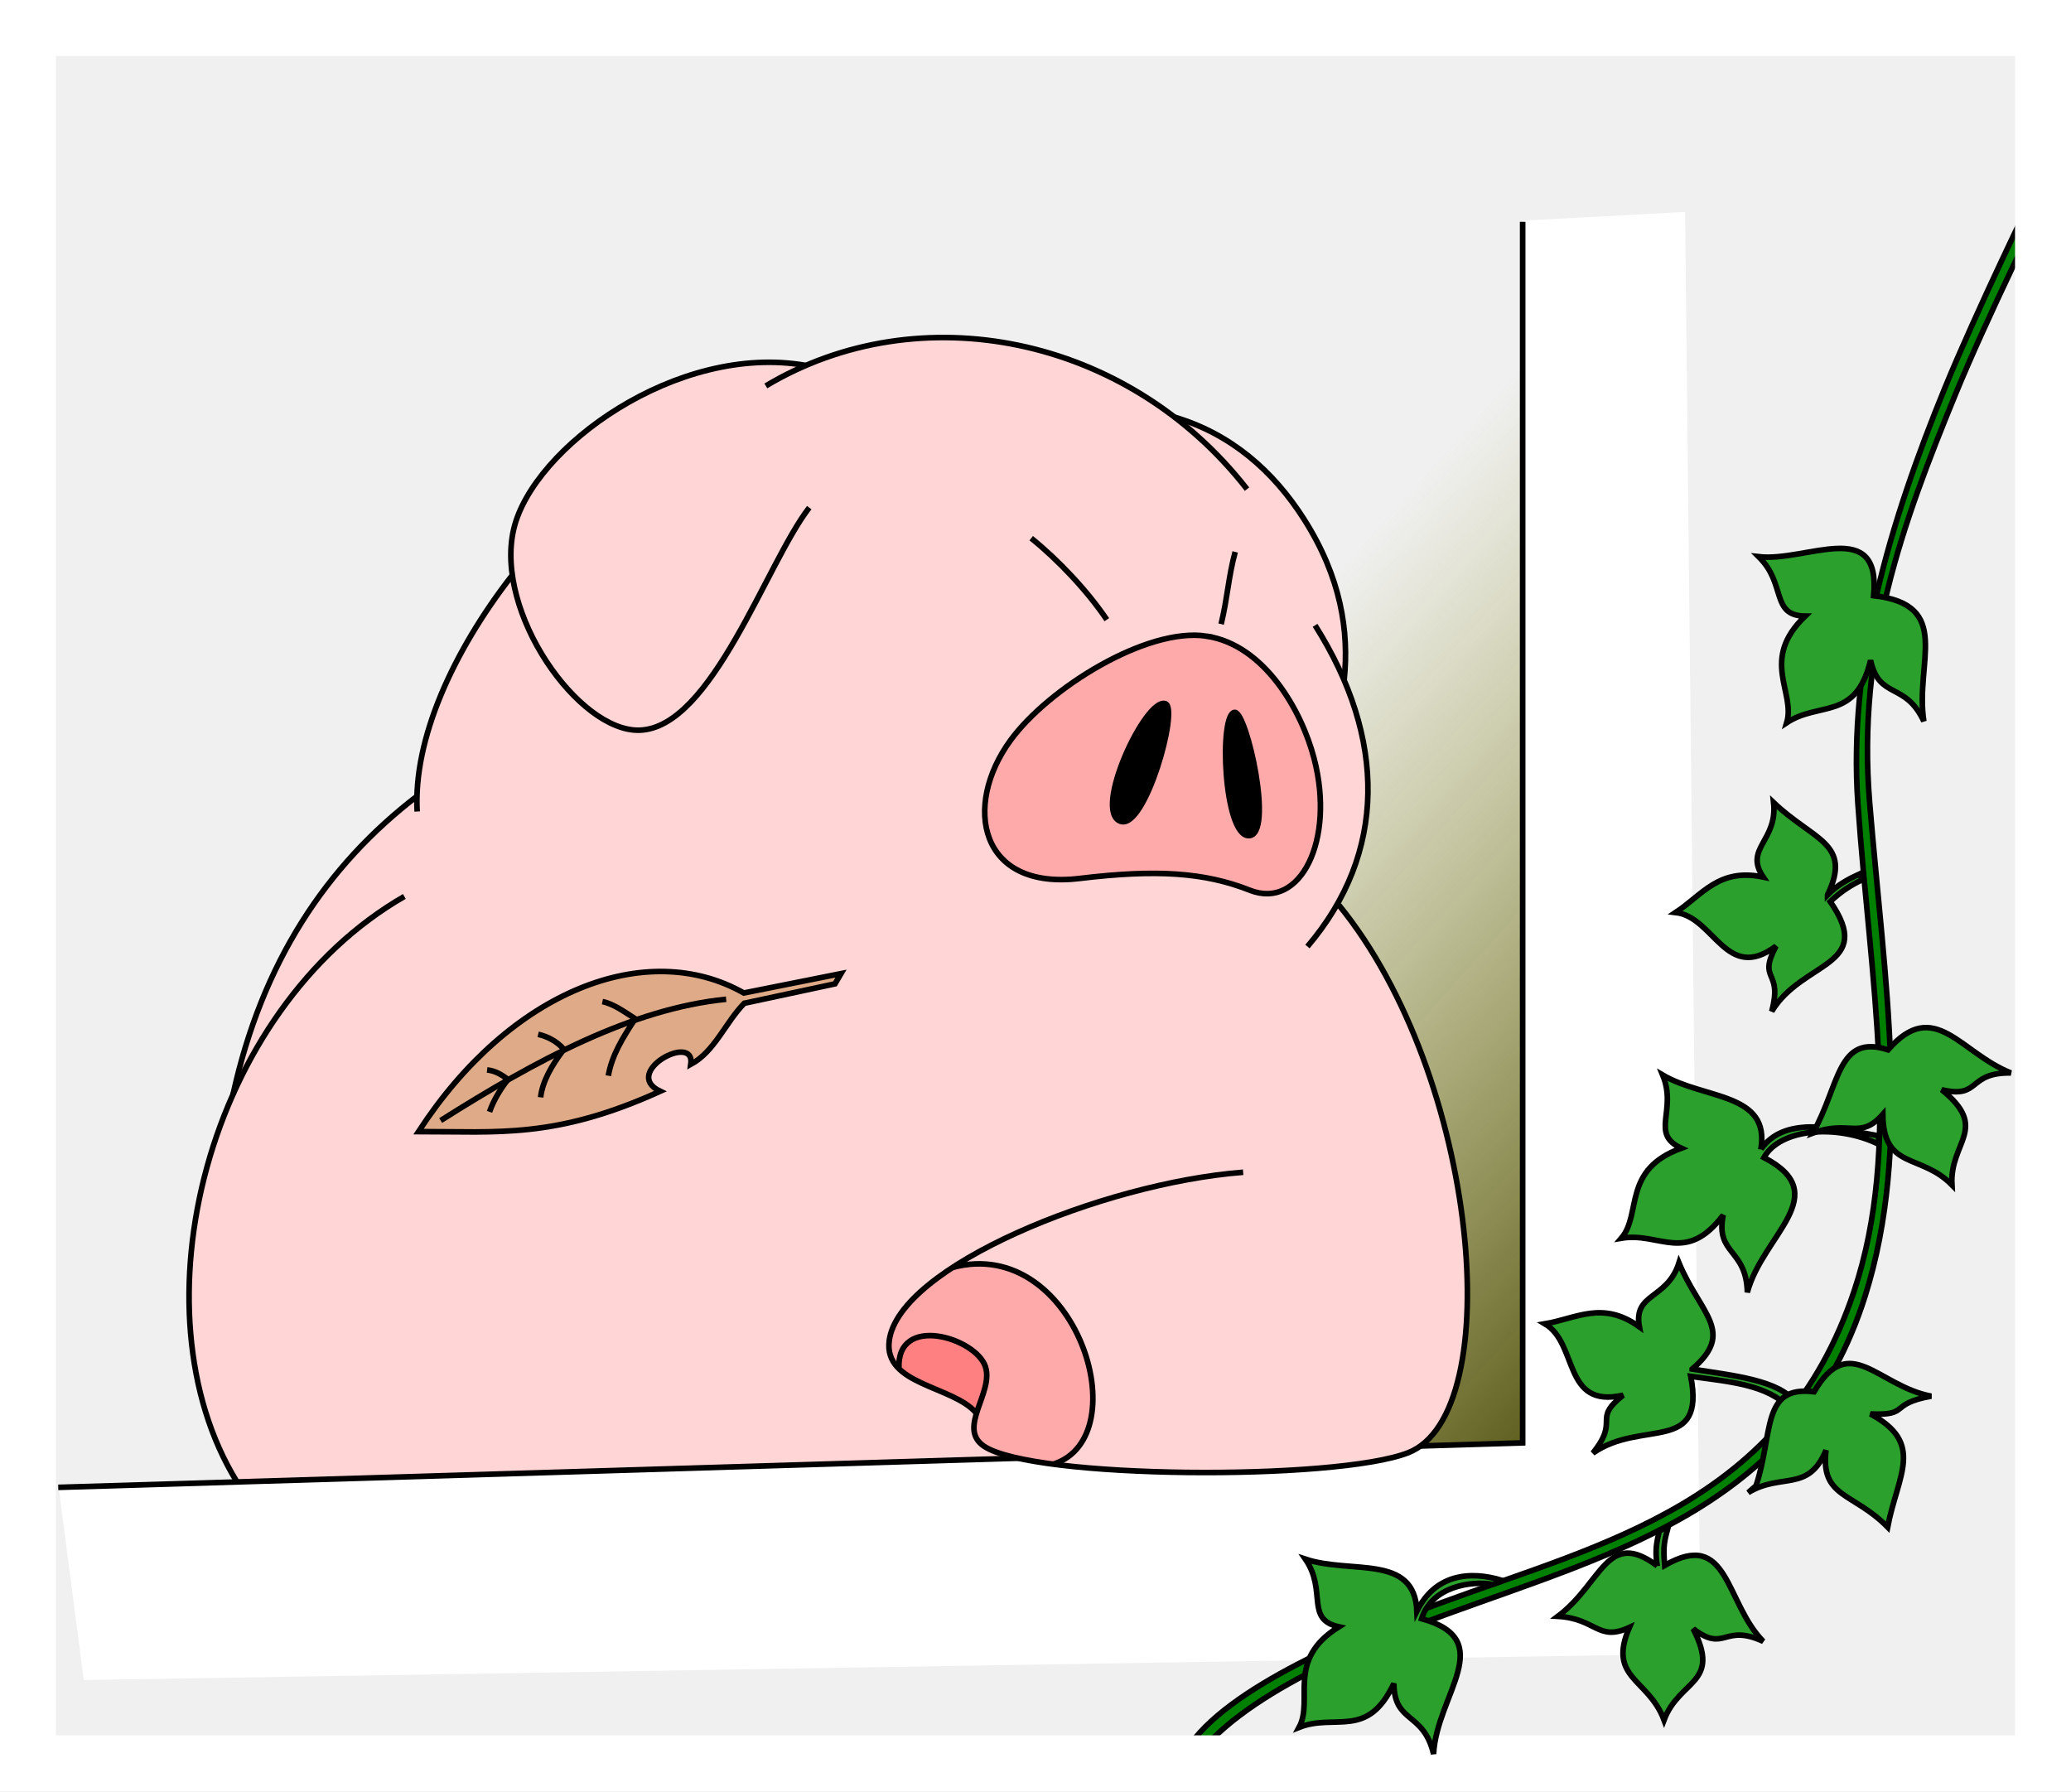
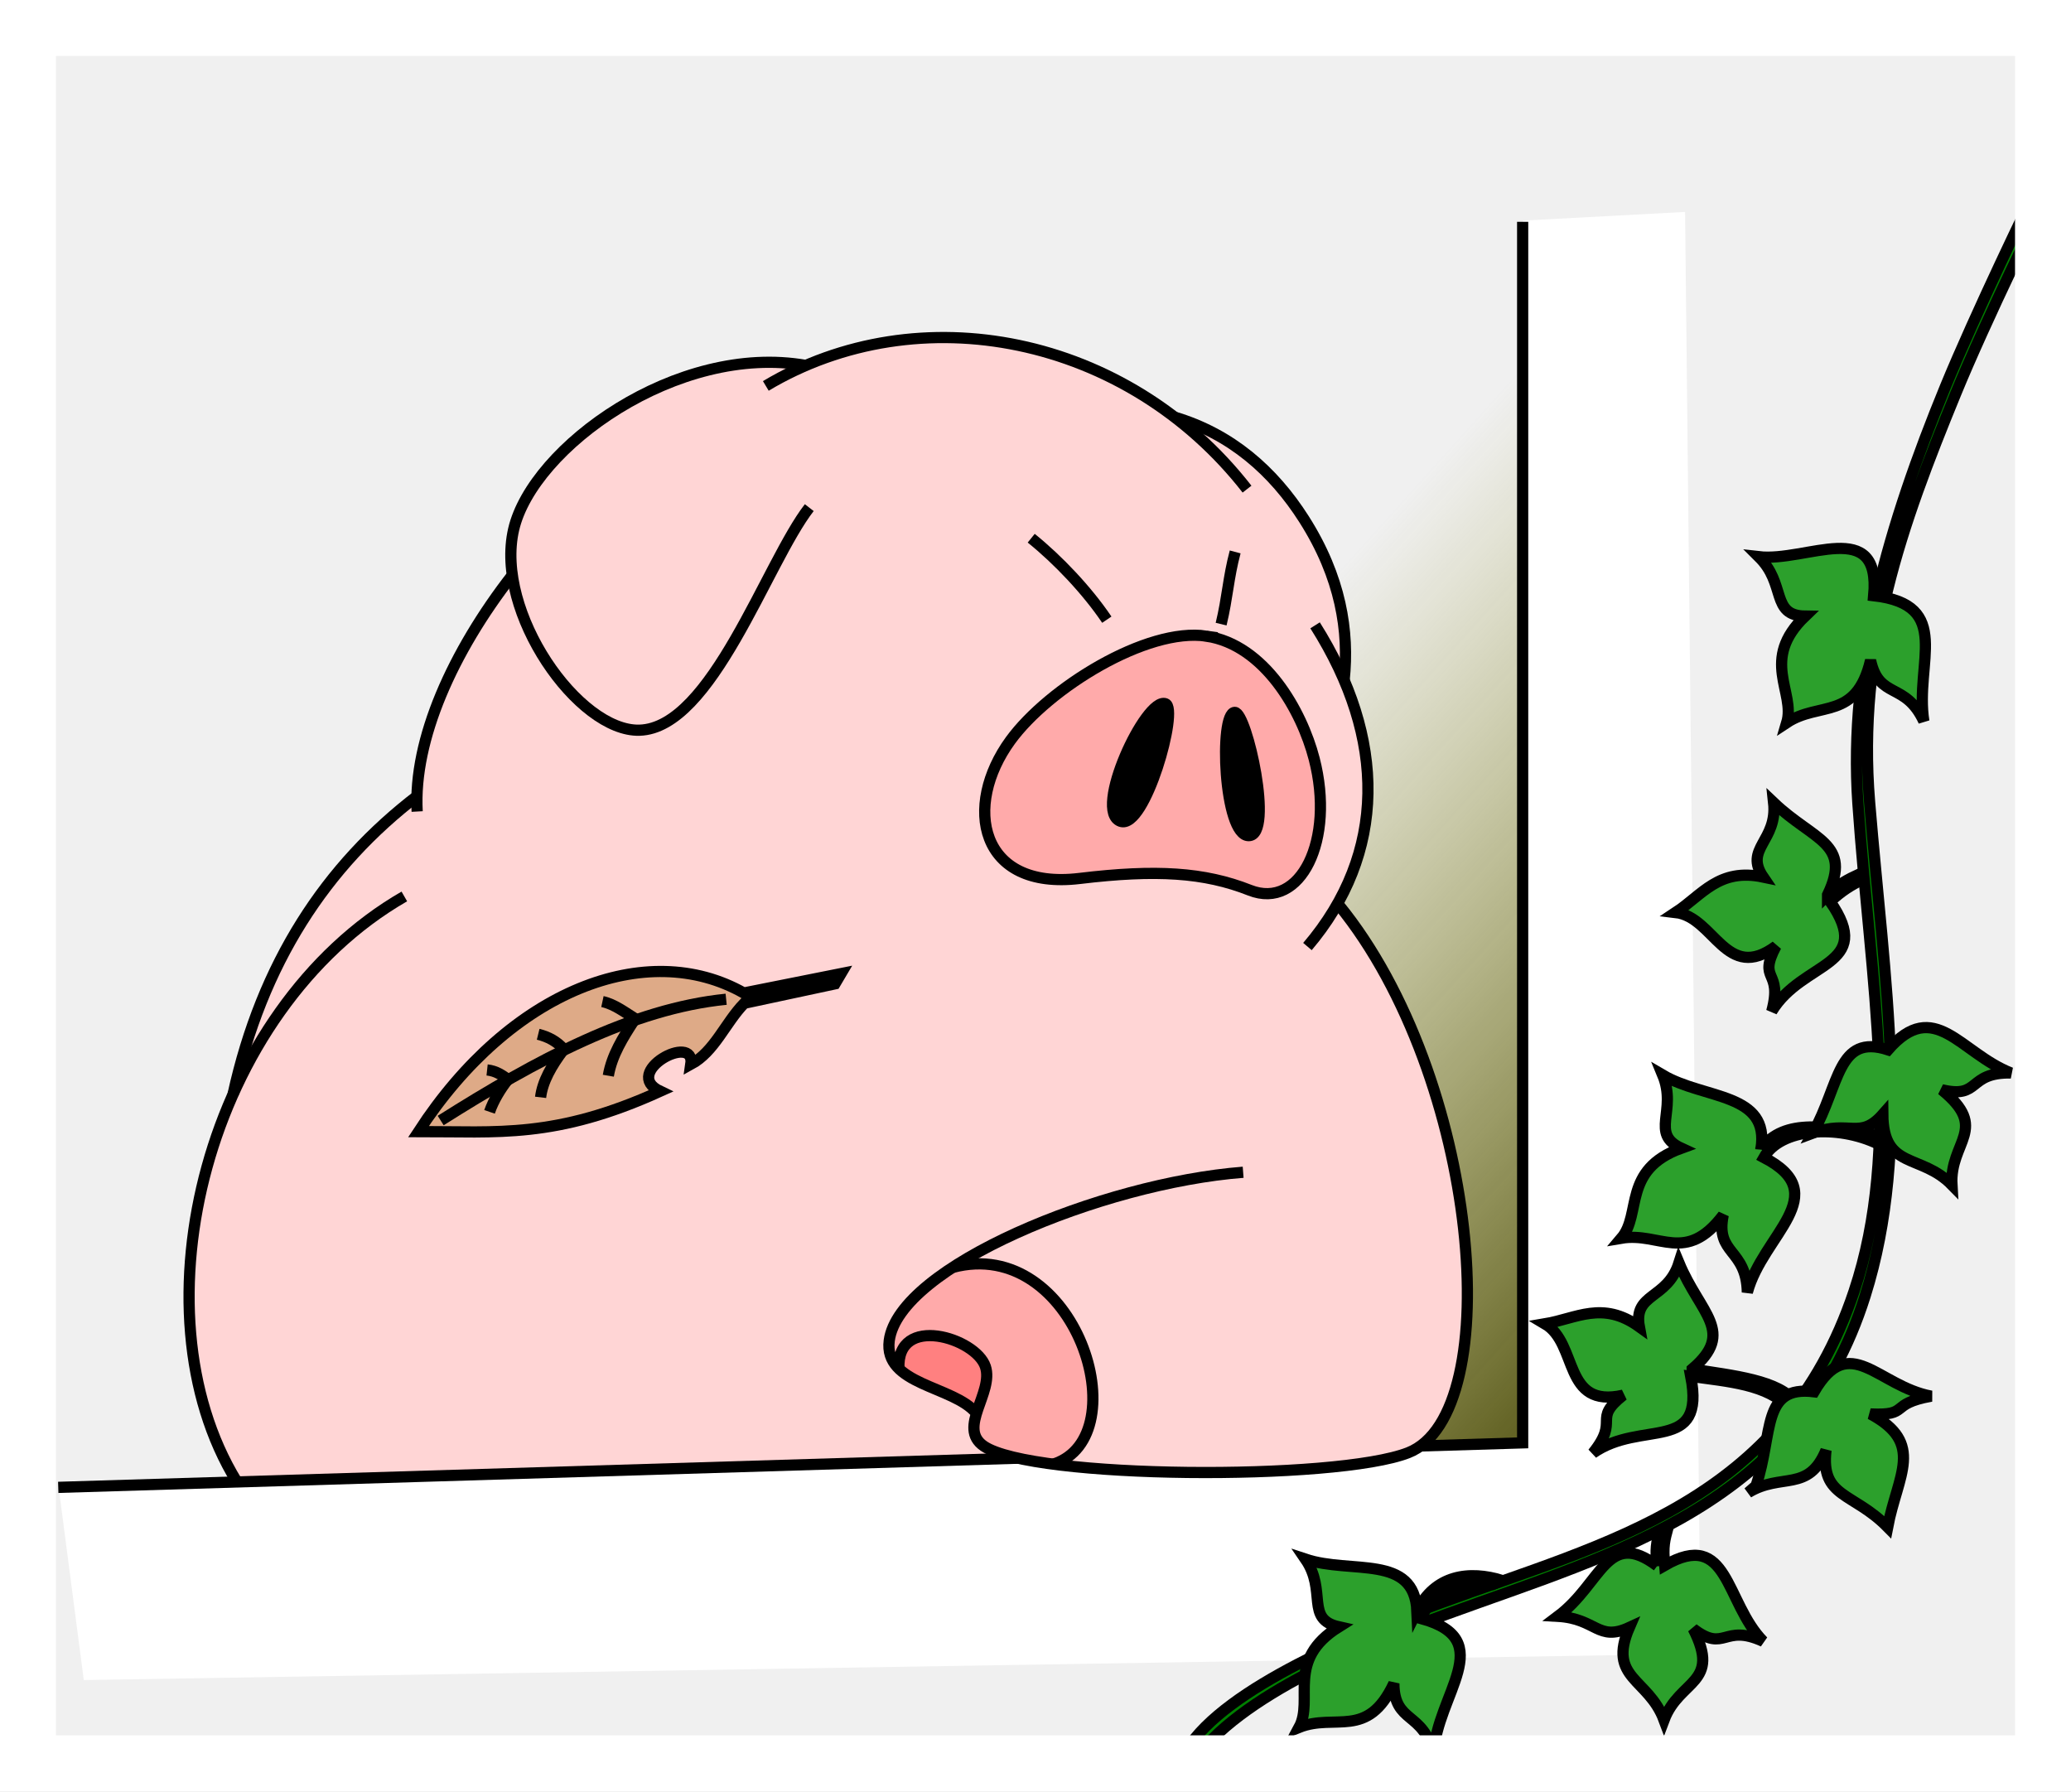
<svg xmlns="http://www.w3.org/2000/svg" xmlns:xlink="http://www.w3.org/1999/xlink" width="370" height="320" id="svg2" version="1.1" enable-background="new">
  <defs id="defs4">
    <linearGradient id="linearGradient7002">
      <stop style="stop-color:#404000;stop-opacity:1;" offset="0" id="stop7004" />
      <stop style="stop-color:#808000;stop-opacity:0;" offset="1" id="stop7006" />
    </linearGradient>
    <linearGradient xlink:href="#linearGradient7002" id="linearGradient7008" x1="285.215" y1="273.95" x2="174.135" y2="173.992" gradientUnits="userSpaceOnUse" />
  </defs>
  <g id="layer2" style="display:none">
    <path style="fill:none;stroke:#0000ff;stroke-width:1px;stroke-linecap:butt;stroke-linejoin:miter;stroke-opacity:1" d="M 10,310 360,10" id="path3025" />
    <path style="fill:none;stroke:#0000ff;stroke-width:1px;stroke-linecap:butt;stroke-linejoin:miter;stroke-opacity:1" d="M 10,10 360,310" id="path3027" />
    <path style="fill:none;stroke:#ff0000;stroke-width:1px;stroke-linecap:butt;stroke-linejoin:miter;stroke-opacity:1;display:inline" d="m 10,0 0,320" id="path3006" />
    <path style="fill:none;stroke:#ff0000;stroke-width:1px;stroke-linecap:butt;stroke-linejoin:miter;stroke-opacity:1;display:inline" d="m 360,0 0,320" id="path3010" />
    <path style="fill:none;stroke:#ff0000;stroke-width:1px;stroke-linecap:butt;stroke-linejoin:miter;stroke-opacity:1;display:inline" d="M 0,10 370,10" id="path3016" />
    <path transform="translate(84.7158,27.7117)" style="fill:none;stroke:#ff0000;stroke-width:1px;stroke-linecap:butt;stroke-linejoin:miter;stroke-opacity:1;display:inline" d="m -84.716,282.288 370,0" id="path3018" />
  </g>
-   <g id="layer1">
+   <g id="layer1" style="display:inline">
    <path style="fill:url(#linearGradient7008);fill-opacity:1;stroke:none" d="M 291.157,47.66 32.681,70.437 26.739,286.329 287.195,276.426 z" id="path6232" />
    <path style="fill:none;stroke:none" d="M 347.605,48.65 97.052,312.077 359.489,314.058 z" id="path7128" />
  </g>
  <g style="display:inline" id="g3163" transform="translate(84.7158,27.7117)">
    <path id="path5925-4-2" d="m -10.199,114.569 c -17.399,12.777 -32.05,39.885 -32.897,53.258 -7.358,14.731 -12.965,43.006 0.807,69.186 l 202.305,-2.213 -12.115,-97.415 z" style="fill:#ffd5d5;stroke:none;display:inline" />
-     <path id="path5923" d="m -12.478,132.43 c -35.197,20.26 -48.834,73.757 -29.935,104.534" style="fill:none;stroke:#000000;stroke-width:1;stroke-linecap:butt;stroke-linejoin:miter;stroke-opacity:1;display:inline" />
-     <path id="path5925-4" d="m 41.628,195.529 c 5.175,-23.499 16.582,-40.869 33.097,-53.469" style="fill:none;stroke:#000000;stroke-width:1;stroke-linecap:butt;stroke-linejoin:miter;stroke-opacity:1;display:inline" transform="translate(-84.7158,-27.7117)" />
+     <path id="path5923" d="m -12.478,132.43 c -35.197,20.26 -48.834,73.757 -29.935,104.534" style="fill:none;stroke:#000000;stroke-width:2;stroke-linecap:butt;stroke-linejoin:miter;stroke-opacity:1;display:inline" />
+     <path id="path5925-4" d="m 41.628,195.529 c 5.175,-23.499 16.582,-40.869 33.097,-53.469" style="fill:none;stroke:#000000;stroke-width:2;stroke-linecap:butt;stroke-linejoin:miter;stroke-opacity:1;display:inline" transform="translate(-84.7158,-27.7117)" />
  </g>
  <g id="layer14" style="display:inline">
    <path id="path6496-4" d="m 272.079,39.413 0,218.132 -261.627,7.95 4.516,34.631 288.863,-4.696 -2.779,-257.566 z" style="fill:#ffffff;stroke:none;display:inline" />
-     <path transform="translate(84.7158,27.7117)" id="path6496" d="m 187.318,11.91 0,218.132 -261.627,7.95" style="fill:none;stroke:#000000;stroke-width:1;stroke-linecap:butt;stroke-linejoin:miter;stroke-opacity:1;display:inline" />
+     <path transform="translate(84.7158,27.7117)" id="path6496" d="m 187.318,11.91 0,218.132 -261.627,7.95" style="fill:none;stroke:#000000;stroke-width:2;stroke-linecap:butt;stroke-linejoin:miter;stroke-opacity:1;display:inline" />
  </g>
  <g id="layer12" style="display:inline">
    <path id="path5919-0" d="m 239.14,161.621 c 22.708,28.126 31.683,88.265 12.476,97.897 -11.626,5.83 -68.462,3.238 -75.844,-1.18 -1.197,-0.717 -1.99,-4.312 -1.318,-5.939 -4.7,-3.443 -15.205,-5.329 -15.623,-12.957 -0.6,-10.933 37.998,-28.116 63.228,-30.069 l 3.017,-45.276 z" style="fill:#ffd5d5;stroke:none;display:inline" />
    <path id="path5919-0-8" d="m 158.871,239.433 c -0.935,7.615 11.699,9.229 15.586,12.922 0,0 -1.027,4.675 1.308,5.99 3.305,1.861 6.934,2.607 12.434,3.241 15.735,-7.918 3.222,-39.858 -17.937,-35.194 -4.244,2.206 -10.849,8.626 -11.391,13.04 z" style="fill:#ffaaaa;stroke:none;display:inline" />
    <path style="fill:#ff8080;stroke:none" d="m 160.625,244.5 c -0.828,-9.811 13.936,-5.781 15.562,-0.25 0.569,1.936 -0.384,5.087 -1.662,8.302 -4.542,-4.188 -11.431,-5.127 -13.901,-8.052 z" id="path11742" />
-     <path transform="translate(84.7158,27.7117)" id="path5919" d="m 154.464,133.949 c 25.051,30.651 30.29,90.844 12.412,97.852 -12.872,5.046 -67.182,4.742 -75.824,-1.183 -4.785,-3.28 1.823,-9.546 0.282,-14.197 -1.708,-5.155 -15.935,-9.493 -15.443,0.375 m 13.779,7.898 c -4.098,-4.867 -16.557,-4.966 -15.516,-12.925 1.724,-13.177 37.998,-28.116 63.228,-30.069" style="fill:none;stroke:#000000;stroke-width:1;stroke-linecap:butt;stroke-linejoin:miter;stroke-opacity:1;display:inline" />
-     <path transform="translate(84.7158,27.7117)" id="path5921" d="m 103.485,233.841 c 15.359,-4.929 3.928,-40.964 -17.976,-35.144" style="fill:none;stroke:#000000;stroke-width:1;stroke-linecap:butt;stroke-linejoin:miter;stroke-opacity:1;display:inline" />
+     <path transform="translate(84.7158,27.7117)" id="path5919" d="m 154.464,133.949 c 25.051,30.651 30.29,90.844 12.412,97.852 -12.872,5.046 -67.182,4.742 -75.824,-1.183 -4.785,-3.28 1.823,-9.546 0.282,-14.197 -1.708,-5.155 -15.935,-9.493 -15.443,0.375 m 13.779,7.898 c -4.098,-4.867 -16.557,-4.966 -15.516,-12.925 1.724,-13.177 37.998,-28.116 63.228,-30.069" style="fill:none;stroke:#000000;stroke-width:2;stroke-linecap:butt;stroke-linejoin:miter;stroke-opacity:1;display:inline" />
+     <path transform="translate(84.7158,27.7117)" id="path5921" d="m 103.485,233.841 c 15.359,-4.929 3.928,-40.964 -17.976,-35.144" style="fill:none;stroke:#000000;stroke-width:2;stroke-linecap:butt;stroke-linejoin:miter;stroke-opacity:1;display:inline" />
  </g>
  <g id="layer13" style="display:inline">
    <path id="path5927-8" d="m 233.579,169.094 c 12.673,-14.114 13.123,-33.082 6.569,-47.553 0.905,-6.105 0.248,-17.911 -7.167,-28.764 -5.814,-8.51 -16.962,-17.859 -23.185,-18.565 -14.533,-12.238 -44.048,-19.239 -65.857,-8.94 -20.744,-5.249 -49.908,14.493 -52.189,29.324 -0.506,3.292 -0.641,6.341 -0.232,8.226 -9.704,13.175 -17.71,29.231 -16.995,42.153 z" style="fill:#ffd5d5;stroke:none;display:inline" />
-     <path transform="translate(84.7158,27.7117)" id="path5907" d="m 148.87,141.377 c 14.184,-16.672 14.171,-37.116 1.363,-57.38" style="fill:none;stroke:#000000;stroke-width:1;stroke-linecap:butt;stroke-linejoin:miter;stroke-opacity:1;display:inline" />
-     <path transform="translate(84.7158,27.7117)" id="path5909" d="M 138.074,59.668 C 116.6,32.117 79.414,24.877 52.104,41.229" style="fill:none;stroke:#000000;stroke-width:1;stroke-linecap:butt;stroke-linejoin:miter;stroke-opacity:1;display:inline" />
-     <path transform="translate(84.7158,27.7117)" id="path5911" d="M 59.28,37.575 C 36.268,33.492 10.447,52.234 7.054,66.85 c -3.452,14.868 11.616,36.194 22.479,35.881 12.959,-0.374 22.71,-29.946 30.333,-39.761" style="fill:none;stroke:#000000;stroke-width:1;stroke-linecap:butt;stroke-linejoin:miter;stroke-opacity:1;display:inline" />
-     <path id="path5913" d="m 220.672,98.594 c -1.243,4.653 -1.346,8.087 -2.509,12.9" style="fill:none;stroke:#000000;stroke-width:1;stroke-linecap:butt;stroke-linejoin:miter;stroke-opacity:1;display:inline" />
-     <path id="path5915" d="m 184.234,96.145 c 4.767,3.839 9.959,9.304 13.507,14.556" style="fill:none;stroke:#000000;stroke-width:1;stroke-linecap:butt;stroke-linejoin:miter;stroke-opacity:1;display:inline" />
-     <path id="path5917" d="m 215.529,113.636 c 10.393,1.564 17.04,13.339 19.26,21.92 3.76,14.539 -2.424,27.058 -11.503,23.474 -8.109,-3.201 -16.695,-3.751 -30.399,-2.104 -17.935,2.155 -20.923,-12.926 -12.358,-24.67 6.811,-9.338 24.35,-20.224 35.001,-18.621 z" style="fill:#ffaaaa;stroke:#000000;stroke-width:1;stroke-linecap:butt;stroke-linejoin:miter;stroke-opacity:1;display:inline" />
-     <path transform="translate(84.7158,27.7117)" id="path5925" d="M -10.186,117.258 C -10.901,104.335 -3.775,88.644 6.775,75.081" style="fill:none;stroke:#000000;stroke-width:1;stroke-linecap:butt;stroke-linejoin:miter;stroke-opacity:1;display:inline" />
-     <path transform="translate(84.7158,27.7117)" id="path5927" d="m 125.094,46.8 c 10.061,2.974 17.647,9.562 23.178,18.259 6.584,10.354 8.07,20.031 7.155,28.699" style="fill:none;stroke:#000000;stroke-width:1;stroke-linecap:butt;stroke-linejoin:miter;stroke-opacity:1;display:inline" />
-     <path id="path5929" d="m 220.6,127.258 c 2.139,-0.066 7.06,21.961 2.506,22.023 -4.491,0.061 -5.352,-21.935 -2.506,-22.023 z" style="fill:#000000;stroke:#000000;stroke-width:1;stroke-linecap:butt;stroke-linejoin:miter;stroke-opacity:1;display:inline" />
-     <path id="path5931" d="m 208.213,125.712 c 2.434,0.852 -3.633,22.54 -8.009,21.01 -5.049,-1.766 4.498,-22.239 8.009,-21.01 z" style="fill:#000000;stroke:#000000;stroke-width:1;stroke-linecap:butt;stroke-linejoin:miter;stroke-opacity:1;display:inline" />
+     <path transform="translate(84.7158,27.7117)" id="path5907" d="m 148.87,141.377 c 14.184,-16.672 14.171,-37.116 1.363,-57.38" style="fill:none;stroke:#000000;stroke-width:2;stroke-linecap:butt;stroke-linejoin:miter;stroke-opacity:1;display:inline" />
+     <path transform="translate(84.7158,27.7117)" id="path5909" d="M 138.074,59.668 C 116.6,32.117 79.414,24.877 52.104,41.229" style="fill:none;stroke:#000000;stroke-width:2;stroke-linecap:butt;stroke-linejoin:miter;stroke-opacity:1;display:inline" />
+     <path transform="translate(84.7158,27.7117)" id="path5911" d="M 59.28,37.575 C 36.268,33.492 10.447,52.234 7.054,66.85 c -3.452,14.868 11.616,36.194 22.479,35.881 12.959,-0.374 22.71,-29.946 30.333,-39.761" style="fill:none;stroke:#000000;stroke-width:2;stroke-linecap:butt;stroke-linejoin:miter;stroke-opacity:1;display:inline" />
+     <path id="path5913" d="m 220.672,98.594 c -1.243,4.653 -1.346,8.087 -2.509,12.9" style="fill:none;stroke:#000000;stroke-width:2;stroke-linecap:butt;stroke-linejoin:miter;stroke-opacity:1;display:inline" />
+     <path id="path5915" d="m 184.234,96.145 c 4.767,3.839 9.959,9.304 13.507,14.556" style="fill:none;stroke:#000000;stroke-width:2;stroke-linecap:butt;stroke-linejoin:miter;stroke-opacity:1;display:inline" />
+     <path id="path5917" d="m 215.529,113.636 c 10.393,1.564 17.04,13.339 19.26,21.92 3.76,14.539 -2.424,27.058 -11.503,23.474 -8.109,-3.201 -16.695,-3.751 -30.399,-2.104 -17.935,2.155 -20.923,-12.926 -12.358,-24.67 6.811,-9.338 24.35,-20.224 35.001,-18.621 z" style="fill:#ffaaaa;stroke:#000000;stroke-width:2;stroke-linecap:butt;stroke-linejoin:miter;stroke-opacity:1;display:inline" />
+     <path transform="translate(84.7158,27.7117)" id="path5925" d="M -10.186,117.258 C -10.901,104.335 -3.775,88.644 6.775,75.081" style="fill:none;stroke:#000000;stroke-width:2;stroke-linecap:butt;stroke-linejoin:miter;stroke-opacity:1;display:inline" />
+     <path transform="translate(84.7158,27.7117)" id="path5927" d="m 125.094,46.8 c 10.061,2.974 17.647,9.562 23.178,18.259 6.584,10.354 8.07,20.031 7.155,28.699" style="fill:none;stroke:#000000;stroke-width:2;stroke-linecap:butt;stroke-linejoin:miter;stroke-opacity:1;display:inline" />
+     <path id="path5929" d="m 220.6,127.258 c 2.139,-0.066 7.06,21.961 2.506,22.023 -4.491,0.061 -5.352,-21.935 -2.506,-22.023 z" style="fill:#000000;stroke:#000000;stroke-width:2;stroke-linecap:butt;stroke-linejoin:miter;stroke-opacity:1;display:inline" />
+     <path id="path5931" d="m 208.213,125.712 c 2.434,0.852 -3.633,22.54 -8.009,21.01 -5.049,-1.766 4.498,-22.239 8.009,-21.01 z" style="fill:#000000;stroke:#000000;stroke-width:2;stroke-linecap:butt;stroke-linejoin:miter;stroke-opacity:1;display:inline" />
+   </g>
+   <g id="layer3" style="display:inline">
+     <path style="fill:#008000;stroke:#000000;stroke-width:2;stroke-linecap:butt;stroke-linejoin:miter;stroke-opacity:1;display:inline" d="m 363.789,33.765 c -0.655,1.111 -10.919,22.361 -16.263,35.391 -9.995,24.373 -17.345,49.147 -15.6,74.376 2.205,31.863 7.991,61.224 -0.7,87.183 -12.653,37.79 -44.343,44.799 -73.805,55.63 -14.513,5.335 -38.398,15.029 -45.419,26.231 l 0.983,2.438 c 8.081,-12.225 31.459,-21.532 45.47,-26.647 30.543,-11.149 62.989,-19.488 74.765,-56.847 8.421,-26.717 3.441,-56.208 0.803,-88.199 -2.276,-27.599 5.805,-49.635 15.341,-72.906 5.437,-13.267 15.8,-34.406 16.56,-35.581 z" id="path7070" />
+     <path style="fill:#2ca02c;stroke:#000000;stroke-width:2;stroke-linecap:butt;stroke-linejoin:miter;stroke-opacity:1;display:inline" d="m 314.595,205.292 c 1.698,-10.144 -10.09,-8.864 -17.548,-13.252 2.644,6.407 -2.34,10.479 3.333,13.074 -10.607,3.837 -7.012,11.745 -10.72,16.087 6.879,-1.169 11.487,4.72 18.21,-4.141 -1.451,7.085 4.147,5.937 4.305,13.807 2.739,-10.285 15.69,-17.457 2.962,-24.088 2.925,-5.237 13.087,-5.97 20.452,-2.402 l 0.061,-1.465 c -8.823,-1.632 -16.915,-3.396 -21.055,2.379 z" id="path6229-4" />
+     <path style="fill:#2ca02c;stroke:#000000;stroke-width:2;stroke-linecap:butt;stroke-linejoin:miter;stroke-opacity:1;display:inline" d="m 314.18,99.447 c 5.008,4.792 2.095,10.531 8.332,10.612 -8.151,7.797 -1.667,13.577 -3.303,19.047 5.82,-3.849 12.415,-0.326 14.983,-11.147 1.537,7.067 6.193,3.755 9.518,10.889 -1.651,-10.514 5.306,-20.805 -8.965,-22.434 1.327,-14.194 -11.971,-5.969 -20.566,-6.968 z" id="path6229" />
+     <path style="fill:#2ca02c;stroke:#000000;stroke-width:2;stroke-linecap:butt;stroke-linejoin:miter;stroke-opacity:1;display:inline" d="m 326.506,159.861 c 4.462,-9.267 -2.477,-9.67 -9.639,-16.49 0.751,6.891 -5.347,8.184 -1.85,13.31 -7.948,-1.683 -10.887,3.193 -15.659,6.329 6.932,0.798 9.013,12.64 17.942,6.009 -3.37,6.399 1.274,4.058 -0.771,11.659 5.501,-9.111 18.552,-7.944 10.457,-19.614 1.951,-1.867 3.843,-3.023 5.712,-3.903 l -0.456,-1.045 c -2.038,0.935 -4.025,1.996 -5.736,3.747 z" id="path6229-1" />
+     <path style="fill:#2ca02c;stroke:#000000;stroke-width:2;stroke-linecap:butt;stroke-linejoin:miter;stroke-opacity:1;display:inline" d="m 323.891,202.411 c 6.492,-2.429 8.384,1.304 12.488,-3.351 0.084,9.974 6.773,6.914 12.351,12.622 -0.443,-7.781 6.805,-9.998 -1.826,-17.013 7.033,1.686 4.484,-3.103 12.355,-2.998 -9.073,-3.576 -13.65,-13.625 -21.946,-4.128 -9.069,-2.938 -8.581,6.244 -13.422,14.868 z" id="path6229-1-7" />
+     <path style="fill:#2ca02c;stroke:#000000;stroke-width:2;stroke-linecap:butt;stroke-linejoin:miter;stroke-opacity:1;display:inline" d="m 302.319,244.569 c 7.827,-6.673 1.435,-9.837 -2.36,-18.969 -2.098,6.606 -8.199,5.325 -7.071,11.427 -6.59,-4.751 -11.249,-1.479 -16.881,-0.54 6.018,3.531 3.135,15.205 13.983,12.748 -5.669,4.491 -0.475,4.227 -5.417,10.353 8.714,-6.111 20.18,0.232 17.492,-13.715 6.653,0.944 13.698,1.398 17.66,5.705 l 1.088,-0.975 c -2.802,-4.062 -11.228,-4.872 -18.494,-6.033 z" id="path6229-1-0" />
+     <path style="fill:#2ca02c;stroke:#000000;stroke-width:2;stroke-linecap:butt;stroke-linejoin:miter;stroke-opacity:1;display:inline" d="m 296.079,279.726 c -8.991,-6.74 -9.844,3.087 -17.757,9.019 6.92,0.402 7.142,4.581 12.777,1.982 -3.954,9.157 3.401,9.062 6.196,16.537 2.739,-7.296 10.265,-6.395 5.206,-16.3 5.751,4.385 5.356,-1.026 12.512,2.251 -6.854,-6.938 -6.116,-20.213 -17.609,-13.564 -0.32,-3.591 -0.031,-4.392 0.667,-7.021 l -1.631,0.887 c -0.434,1.954 -0.813,3.341 -0.361,6.21 z" id="path6229-1-7-9" />
+     <path style="fill:#2ca02c;stroke:#000000;stroke-width:2;stroke-linecap:butt;stroke-linejoin:miter;stroke-opacity:1;display:inline" d="m 312.327,266.638 c 5.917,-3.611 10.756,0.048 13.906,-7.574 -1.01,8.553 4.805,7.437 11.011,13.739 1.772,-9.308 6.721,-14.955 -3.079,-20.214 7.225,0.328 3.117,-1.793 10.866,-3.176 -9.586,-1.799 -14.577,-11.678 -20.93,-0.785 -9.461,-1.173 -7.248,7.402 -10.373,16.785 z" id="path6229-1-7-4" />
+     <path style="fill:#2ca02c;stroke:#000000;stroke-width:2;stroke-linecap:butt;stroke-linejoin:miter;stroke-opacity:1;display:inline" d="m 253.144,287.82 c -0.457,-10.275 -11.718,-6.562 -19.927,-9.296 3.924,5.714 -0.101,10.737 5.989,12.09 -9.572,5.967 -4.406,12.95 -7.125,17.971 6.484,-2.579 12.219,2.218 16.945,-7.851 0.06,7.232 5.295,4.941 7.092,12.604 0.532,-10.63 11.7,-20.348 -2.132,-24.176 1.768,-5.732 8.829,-6.837 12.753,-6.124 l 1.673,-0.703 c -5.917,-1.82 -12.043,-1.045 -15.267,5.484 z" id="path6229-4-8" />
+     <path style="fill:#deaa87;stroke:#000000;stroke-width:2;stroke-linecap:butt;stroke-linejoin:miter;stroke-opacity:1;display:inline" d="m 132.889,177.387 c -17.331,-9.821 -41.655,-0.54 -58.12,24.763 14.1,-0.027 24.394,1.32 43.182,-7.204 -7.083,-3.356 6.342,-10.64 5.468,-4.804 4.254,-2.3 6.145,-7.413 9.547,-10.917 l 16.208,-3.469 1.08,-1.83 z" id="path7108" />
+     <path style="fill:none;stroke:#000000;stroke-width:2;stroke-linecap:butt;stroke-linejoin:miter;stroke-opacity:1;display:inline" d="M 78.731,200.17 C 95.861,189.339 112.93,180.184 129.733,178.507" id="path7112" />
+     <path style="fill:none;stroke:#000000;stroke-width:2;stroke-linecap:butt;stroke-linejoin:miter;stroke-opacity:1;display:inline" d="m 90.841,192.881 c -1.136,-0.809 -2.201,-1.575 -3.816,-1.747" id="path7114" />
+     <path style="fill:none;stroke:#000000;stroke-width:2;stroke-linecap:butt;stroke-linejoin:miter;stroke-opacity:1;display:inline" d="m 100.728,187.426 c -1.261,-1.42 -2.825,-2.231 -4.58,-2.662" id="path7118" />
+     <path style="fill:none;stroke:#000000;stroke-width:2;stroke-linecap:butt;stroke-linejoin:miter;stroke-opacity:1;display:inline" d="m 113.633,182.079 c -1.966,-1.229 -3.883,-2.703 -6.004,-3.157" id="path7120" />
+     <path style="fill:none;stroke:#000000;stroke-width:2;stroke-linecap:butt;stroke-linejoin:miter;stroke-opacity:1;display:inline" d="m 90.79,192.786 c -1.346,1.689 -2.644,3.818 -3.332,5.837" id="path7122" />
+     <path style="fill:none;stroke:#000000;stroke-width:2;stroke-linecap:butt;stroke-linejoin:miter;stroke-opacity:1;display:inline" d="m 100.666,187.55 c -2.144,2.827 -3.75,5.653 -4.085,8.48" id="path7124" />
+     <path style="fill:none;stroke:#000000;stroke-width:2;stroke-linecap:butt;stroke-linejoin:miter;stroke-opacity:1;display:inline" d="m 113.385,182.141 c -2.062,3.153 -4.068,6.327 -4.704,10.027" id="path7126" />
  </g>
  <g id="layer7" style="display:inline">
-     <path style="fill:#008000;stroke:#000000;stroke-width:1px;stroke-linecap:butt;stroke-linejoin:miter;stroke-opacity:1" d="m 363.789,33.765 c -0.655,1.111 -10.919,22.361 -16.263,35.391 -9.995,24.373 -17.345,49.147 -15.6,74.376 2.205,31.863 7.991,61.224 -0.7,87.183 -12.653,37.79 -44.343,44.799 -73.805,55.63 -14.513,5.335 -38.398,15.029 -45.419,26.231 l 0.983,2.438 c 8.081,-12.225 31.459,-21.532 45.47,-26.647 30.543,-11.149 62.989,-19.488 74.765,-56.847 8.421,-26.717 3.441,-56.208 0.803,-88.199 -2.276,-27.599 5.805,-49.635 15.341,-72.906 5.437,-13.267 15.8,-34.406 16.56,-35.581 z" id="path7070" />
-     <path style="fill:#2ca02c;stroke:#000000;stroke-width:1;stroke-linecap:butt;stroke-linejoin:miter;stroke-opacity:1;display:inline" d="m 314.595,205.292 c 1.698,-10.144 -10.09,-8.864 -17.548,-13.252 2.644,6.407 -2.34,10.479 3.333,13.074 -10.607,3.837 -7.012,11.745 -10.72,16.087 6.879,-1.169 11.487,4.72 18.21,-4.141 -1.451,7.085 4.147,5.937 4.305,13.807 2.739,-10.285 15.69,-17.457 2.962,-24.088 2.925,-5.237 13.087,-5.97 20.452,-2.402 l 0.061,-1.465 c -8.823,-1.632 -16.915,-3.396 -21.055,2.379 z" id="path6229-4" />
    <path style="fill:#ffffff;stroke:none;display:inline" d="m 0,0 0,320 370,0 0,-320 -10,10 0,300 -350,0 0,-300 350,0 10,-10 z" id="path21072" />
-     <path style="fill:#2ca02c;stroke:#000000;stroke-width:1;stroke-linecap:butt;stroke-linejoin:miter;stroke-opacity:1" d="m 314.18,99.447 c 5.008,4.792 2.095,10.531 8.332,10.612 -8.151,7.797 -1.667,13.577 -3.303,19.047 5.82,-3.849 12.415,-0.326 14.983,-11.147 1.537,7.067 6.193,3.755 9.518,10.889 -1.651,-10.514 5.306,-20.805 -8.965,-22.434 1.327,-14.194 -11.971,-5.969 -20.566,-6.968 z" id="path6229" />
-     <path style="fill:#2ca02c;stroke:#000000;stroke-width:1;stroke-linecap:butt;stroke-linejoin:miter;stroke-opacity:1;display:inline" d="m 326.506,159.861 c 4.462,-9.267 -2.477,-9.67 -9.639,-16.49 0.751,6.891 -5.347,8.184 -1.85,13.31 -7.948,-1.683 -10.887,3.193 -15.659,6.329 6.932,0.798 9.013,12.64 17.942,6.009 -3.37,6.399 1.274,4.058 -0.771,11.659 5.501,-9.111 18.552,-7.944 10.457,-19.614 1.951,-1.867 3.843,-3.023 5.712,-3.903 l -0.456,-1.045 c -2.038,0.935 -4.025,1.996 -5.736,3.747 z" id="path6229-1" />
-     <path style="fill:#2ca02c;stroke:#000000;stroke-width:1;stroke-linecap:butt;stroke-linejoin:miter;stroke-opacity:1;display:inline" d="m 323.891,202.411 c 6.492,-2.429 8.384,1.304 12.488,-3.351 0.084,9.974 6.773,6.914 12.351,12.622 -0.443,-7.781 6.805,-9.998 -1.826,-17.013 7.033,1.686 4.484,-3.103 12.355,-2.998 -9.073,-3.576 -13.65,-13.625 -21.946,-4.128 -9.069,-2.938 -8.581,6.244 -13.422,14.868 z" id="path6229-1-7" />
-     <path style="fill:#2ca02c;stroke:#000000;stroke-width:1;stroke-linecap:butt;stroke-linejoin:miter;stroke-opacity:1;display:inline" d="m 302.319,244.569 c 7.827,-6.673 1.435,-9.837 -2.36,-18.969 -2.098,6.606 -8.199,5.325 -7.071,11.427 -6.59,-4.751 -11.249,-1.479 -16.881,-0.54 6.018,3.531 3.135,15.205 13.983,12.748 -5.669,4.491 -0.475,4.227 -5.417,10.353 8.714,-6.111 20.18,0.232 17.492,-13.715 6.653,0.944 13.698,1.398 17.66,5.705 l 1.088,-0.975 c -2.802,-4.062 -11.228,-4.872 -18.494,-6.033 z" id="path6229-1-0" />
-     <path style="fill:#2ca02c;stroke:#000000;stroke-width:1;stroke-linecap:butt;stroke-linejoin:miter;stroke-opacity:1;display:inline" d="m 296.079,279.726 c -8.991,-6.74 -9.844,3.087 -17.757,9.019 6.92,0.402 7.142,4.581 12.777,1.982 -3.954,9.157 3.401,9.062 6.196,16.537 2.739,-7.296 10.265,-6.395 5.206,-16.3 5.751,4.385 5.356,-1.026 12.512,2.251 -6.854,-6.938 -6.116,-20.213 -17.609,-13.564 -0.32,-3.591 -0.031,-4.392 0.667,-7.021 l -1.631,0.887 c -0.434,1.954 -0.813,3.341 -0.361,6.21 z" id="path6229-1-7-9" />
-     <path style="fill:#2ca02c;stroke:#000000;stroke-width:1;stroke-linecap:butt;stroke-linejoin:miter;stroke-opacity:1;display:inline" d="m 312.327,266.638 c 5.917,-3.611 10.756,0.048 13.906,-7.574 -1.01,8.553 4.805,7.437 11.011,13.739 1.772,-9.308 6.721,-14.955 -3.079,-20.214 7.225,0.328 3.117,-1.793 10.866,-3.176 -9.586,-1.799 -14.577,-11.678 -20.93,-0.785 -9.461,-1.173 -7.248,7.402 -10.373,16.785 z" id="path6229-1-7-4" />
-     <path style="fill:#2ca02c;stroke:#000000;stroke-width:1;stroke-linecap:butt;stroke-linejoin:miter;stroke-opacity:1;display:inline" d="m 253.144,287.82 c -0.457,-10.275 -11.718,-6.562 -19.927,-9.296 3.924,5.714 -0.101,10.737 5.989,12.09 -9.572,5.967 -4.406,12.95 -7.125,17.971 6.484,-2.579 12.219,2.218 16.945,-7.851 0.06,7.232 5.295,4.941 7.092,12.604 0.532,-10.63 11.7,-20.348 -2.132,-24.176 1.768,-5.732 8.829,-6.837 12.753,-6.124 l 1.673,-0.703 c -5.917,-1.82 -12.043,-1.045 -15.267,5.484 z" id="path6229-4-8" />
-     <path style="fill:#deaa87;stroke:#000000;stroke-width:1px;stroke-linecap:butt;stroke-linejoin:miter;stroke-opacity:1" d="m 132.889,177.387 c -17.331,-9.821 -41.655,-0.54 -58.12,24.763 14.1,-0.027 24.394,1.32 43.182,-7.204 -7.083,-3.356 6.342,-10.64 5.468,-4.804 4.254,-2.3 6.145,-7.413 9.547,-10.917 l 16.208,-3.469 1.08,-1.83 z" id="path7108" />
-     <path style="fill:none;stroke:#000000;stroke-width:1px;stroke-linecap:butt;stroke-linejoin:miter;stroke-opacity:1" d="M 78.731,200.17 C 95.861,189.339 112.93,180.184 129.733,178.507" id="path7112" />
-     <path style="fill:none;stroke:#000000;stroke-width:1px;stroke-linecap:butt;stroke-linejoin:miter;stroke-opacity:1" d="m 90.841,192.881 c -1.136,-0.809 -2.201,-1.575 -3.816,-1.747" id="path7114" />
-     <path style="fill:none;stroke:#000000;stroke-width:1px;stroke-linecap:butt;stroke-linejoin:miter;stroke-opacity:1" d="m 100.728,187.426 c -1.261,-1.42 -2.825,-2.231 -4.58,-2.662" id="path7118" />
-     <path style="fill:none;stroke:#000000;stroke-width:1px;stroke-linecap:butt;stroke-linejoin:miter;stroke-opacity:1" d="m 113.633,182.079 c -1.966,-1.229 -3.883,-2.703 -6.004,-3.157" id="path7120" />
-     <path style="fill:none;stroke:#000000;stroke-width:1px;stroke-linecap:butt;stroke-linejoin:miter;stroke-opacity:1" d="m 90.79,192.786 c -1.346,1.689 -2.644,3.818 -3.332,5.837" id="path7122" />
-     <path style="fill:none;stroke:#000000;stroke-width:1px;stroke-linecap:butt;stroke-linejoin:miter;stroke-opacity:1" d="m 100.666,187.55 c -2.144,2.827 -3.75,5.653 -4.085,8.48" id="path7124" />
-     <path style="fill:none;stroke:#000000;stroke-width:1px;stroke-linecap:butt;stroke-linejoin:miter;stroke-opacity:1" d="m 113.385,182.141 c -2.062,3.153 -4.068,6.327 -4.704,10.027" id="path7126" />
  </g>
</svg>
